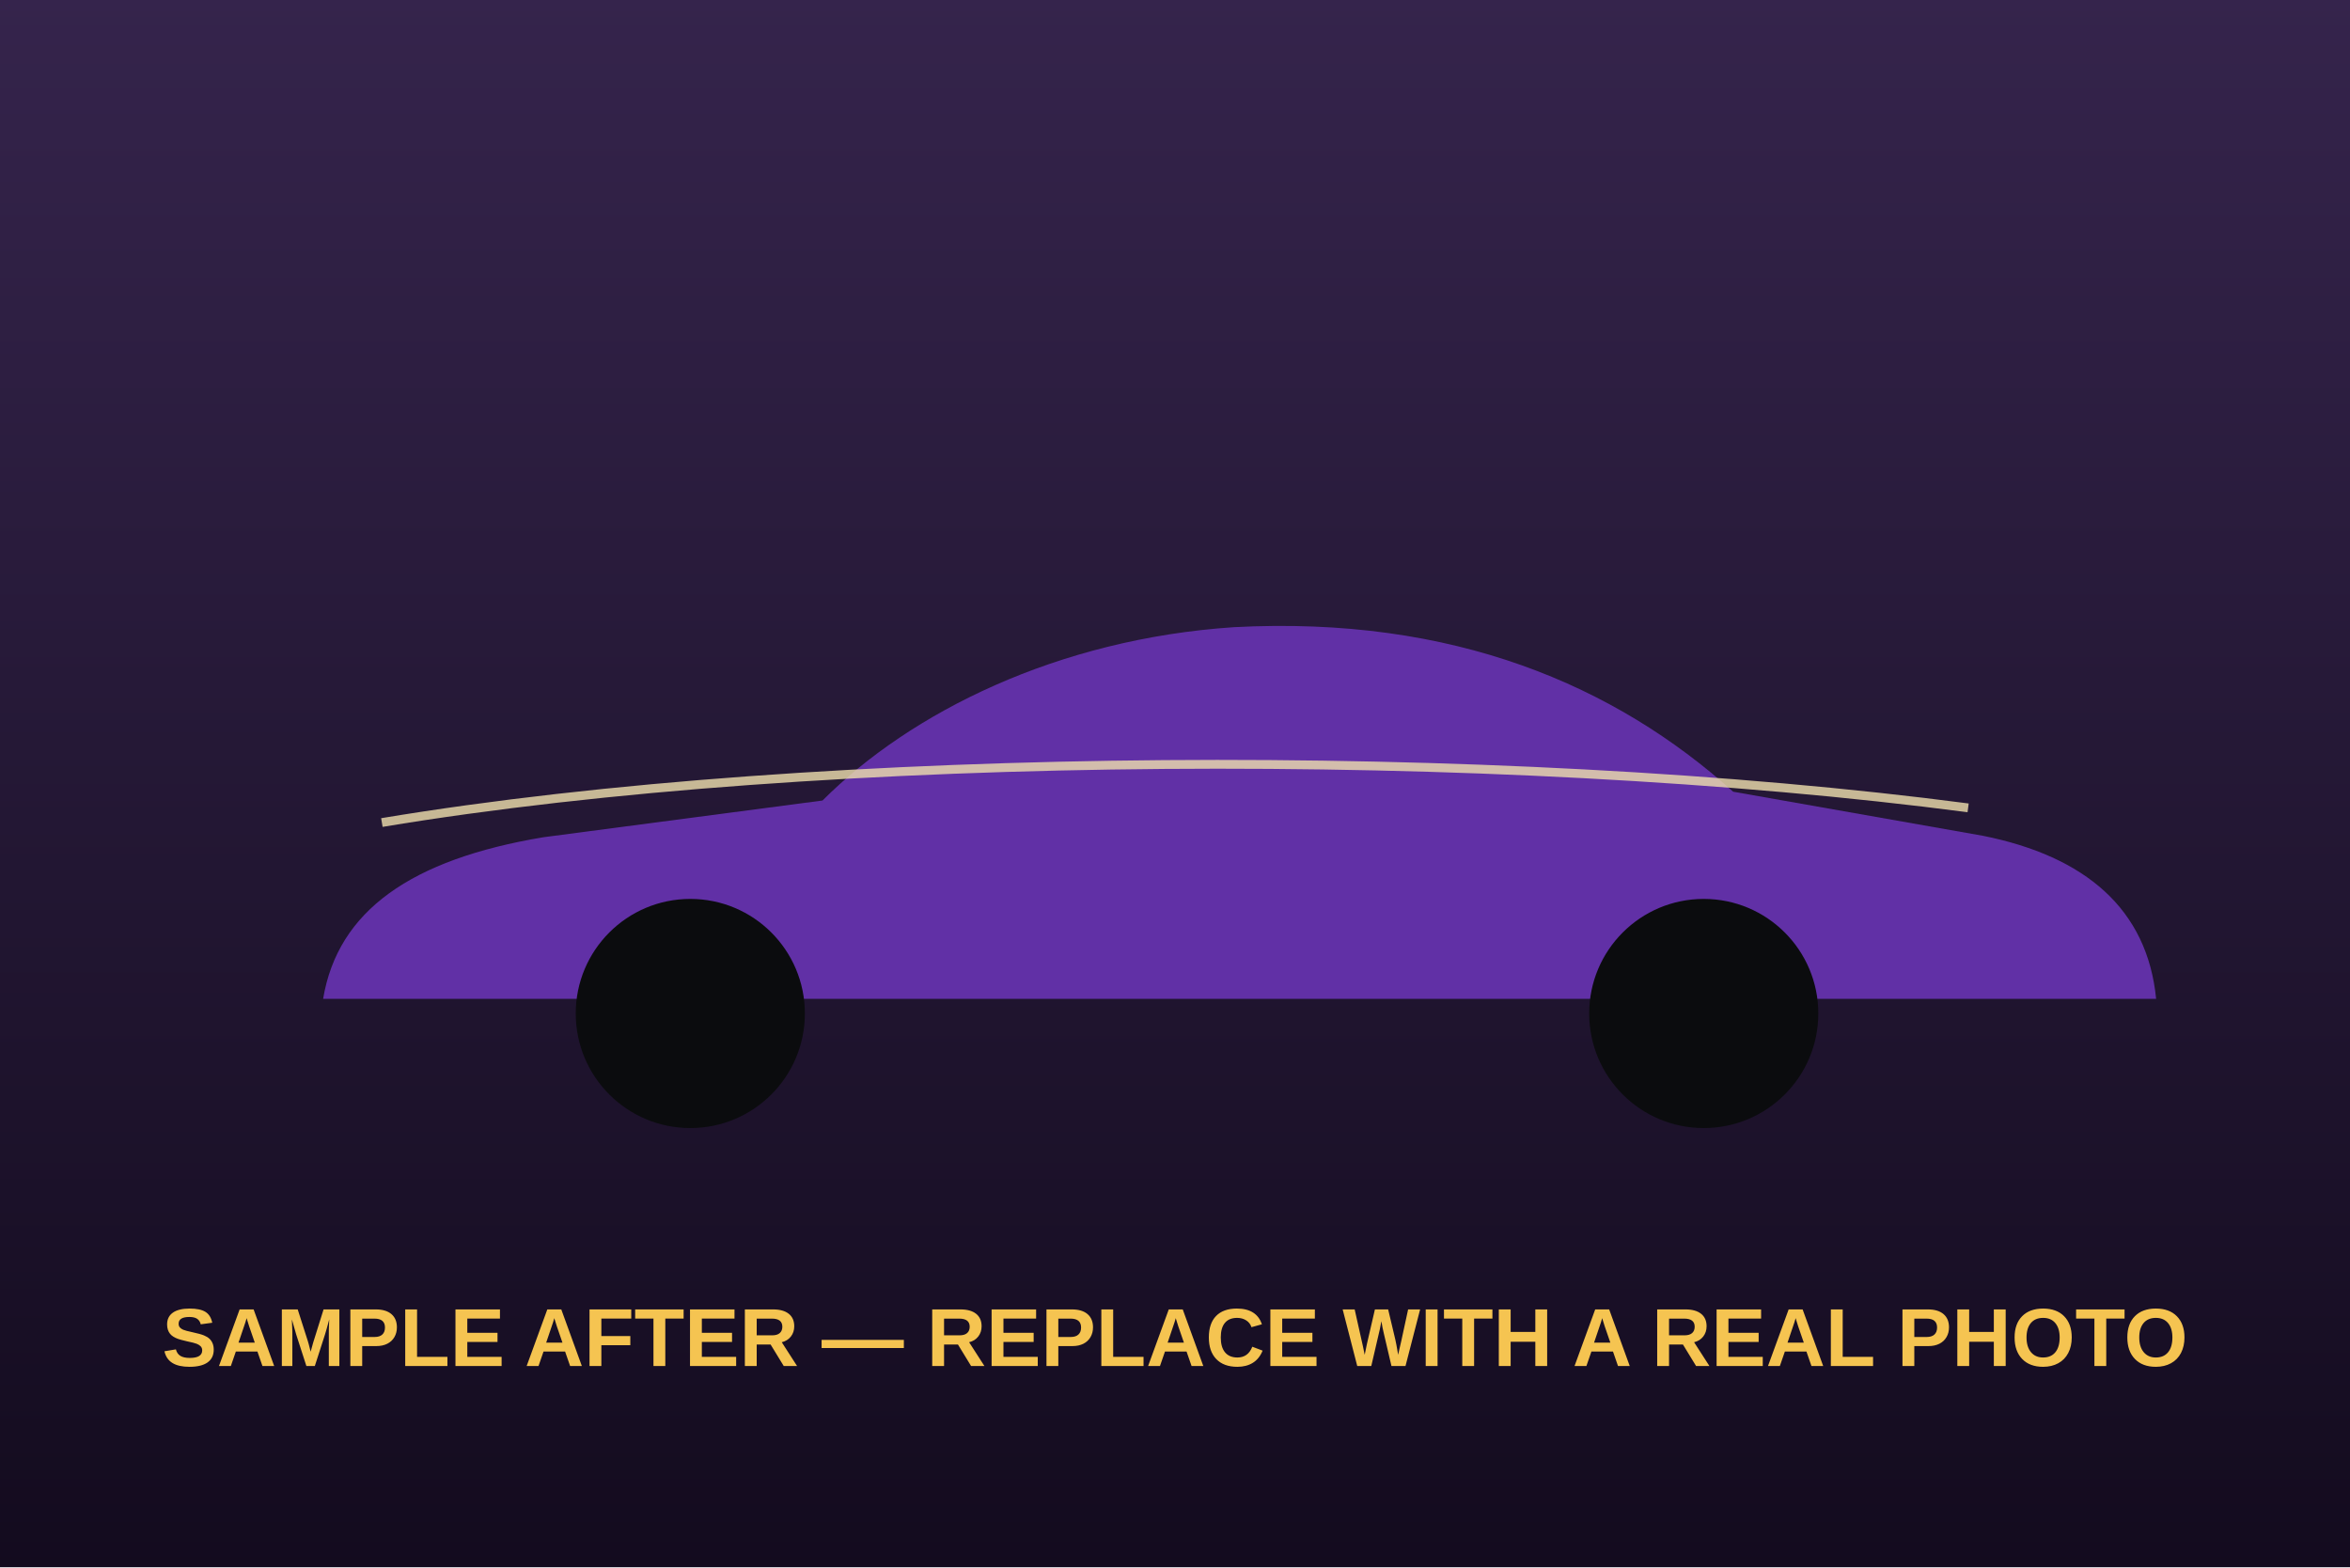
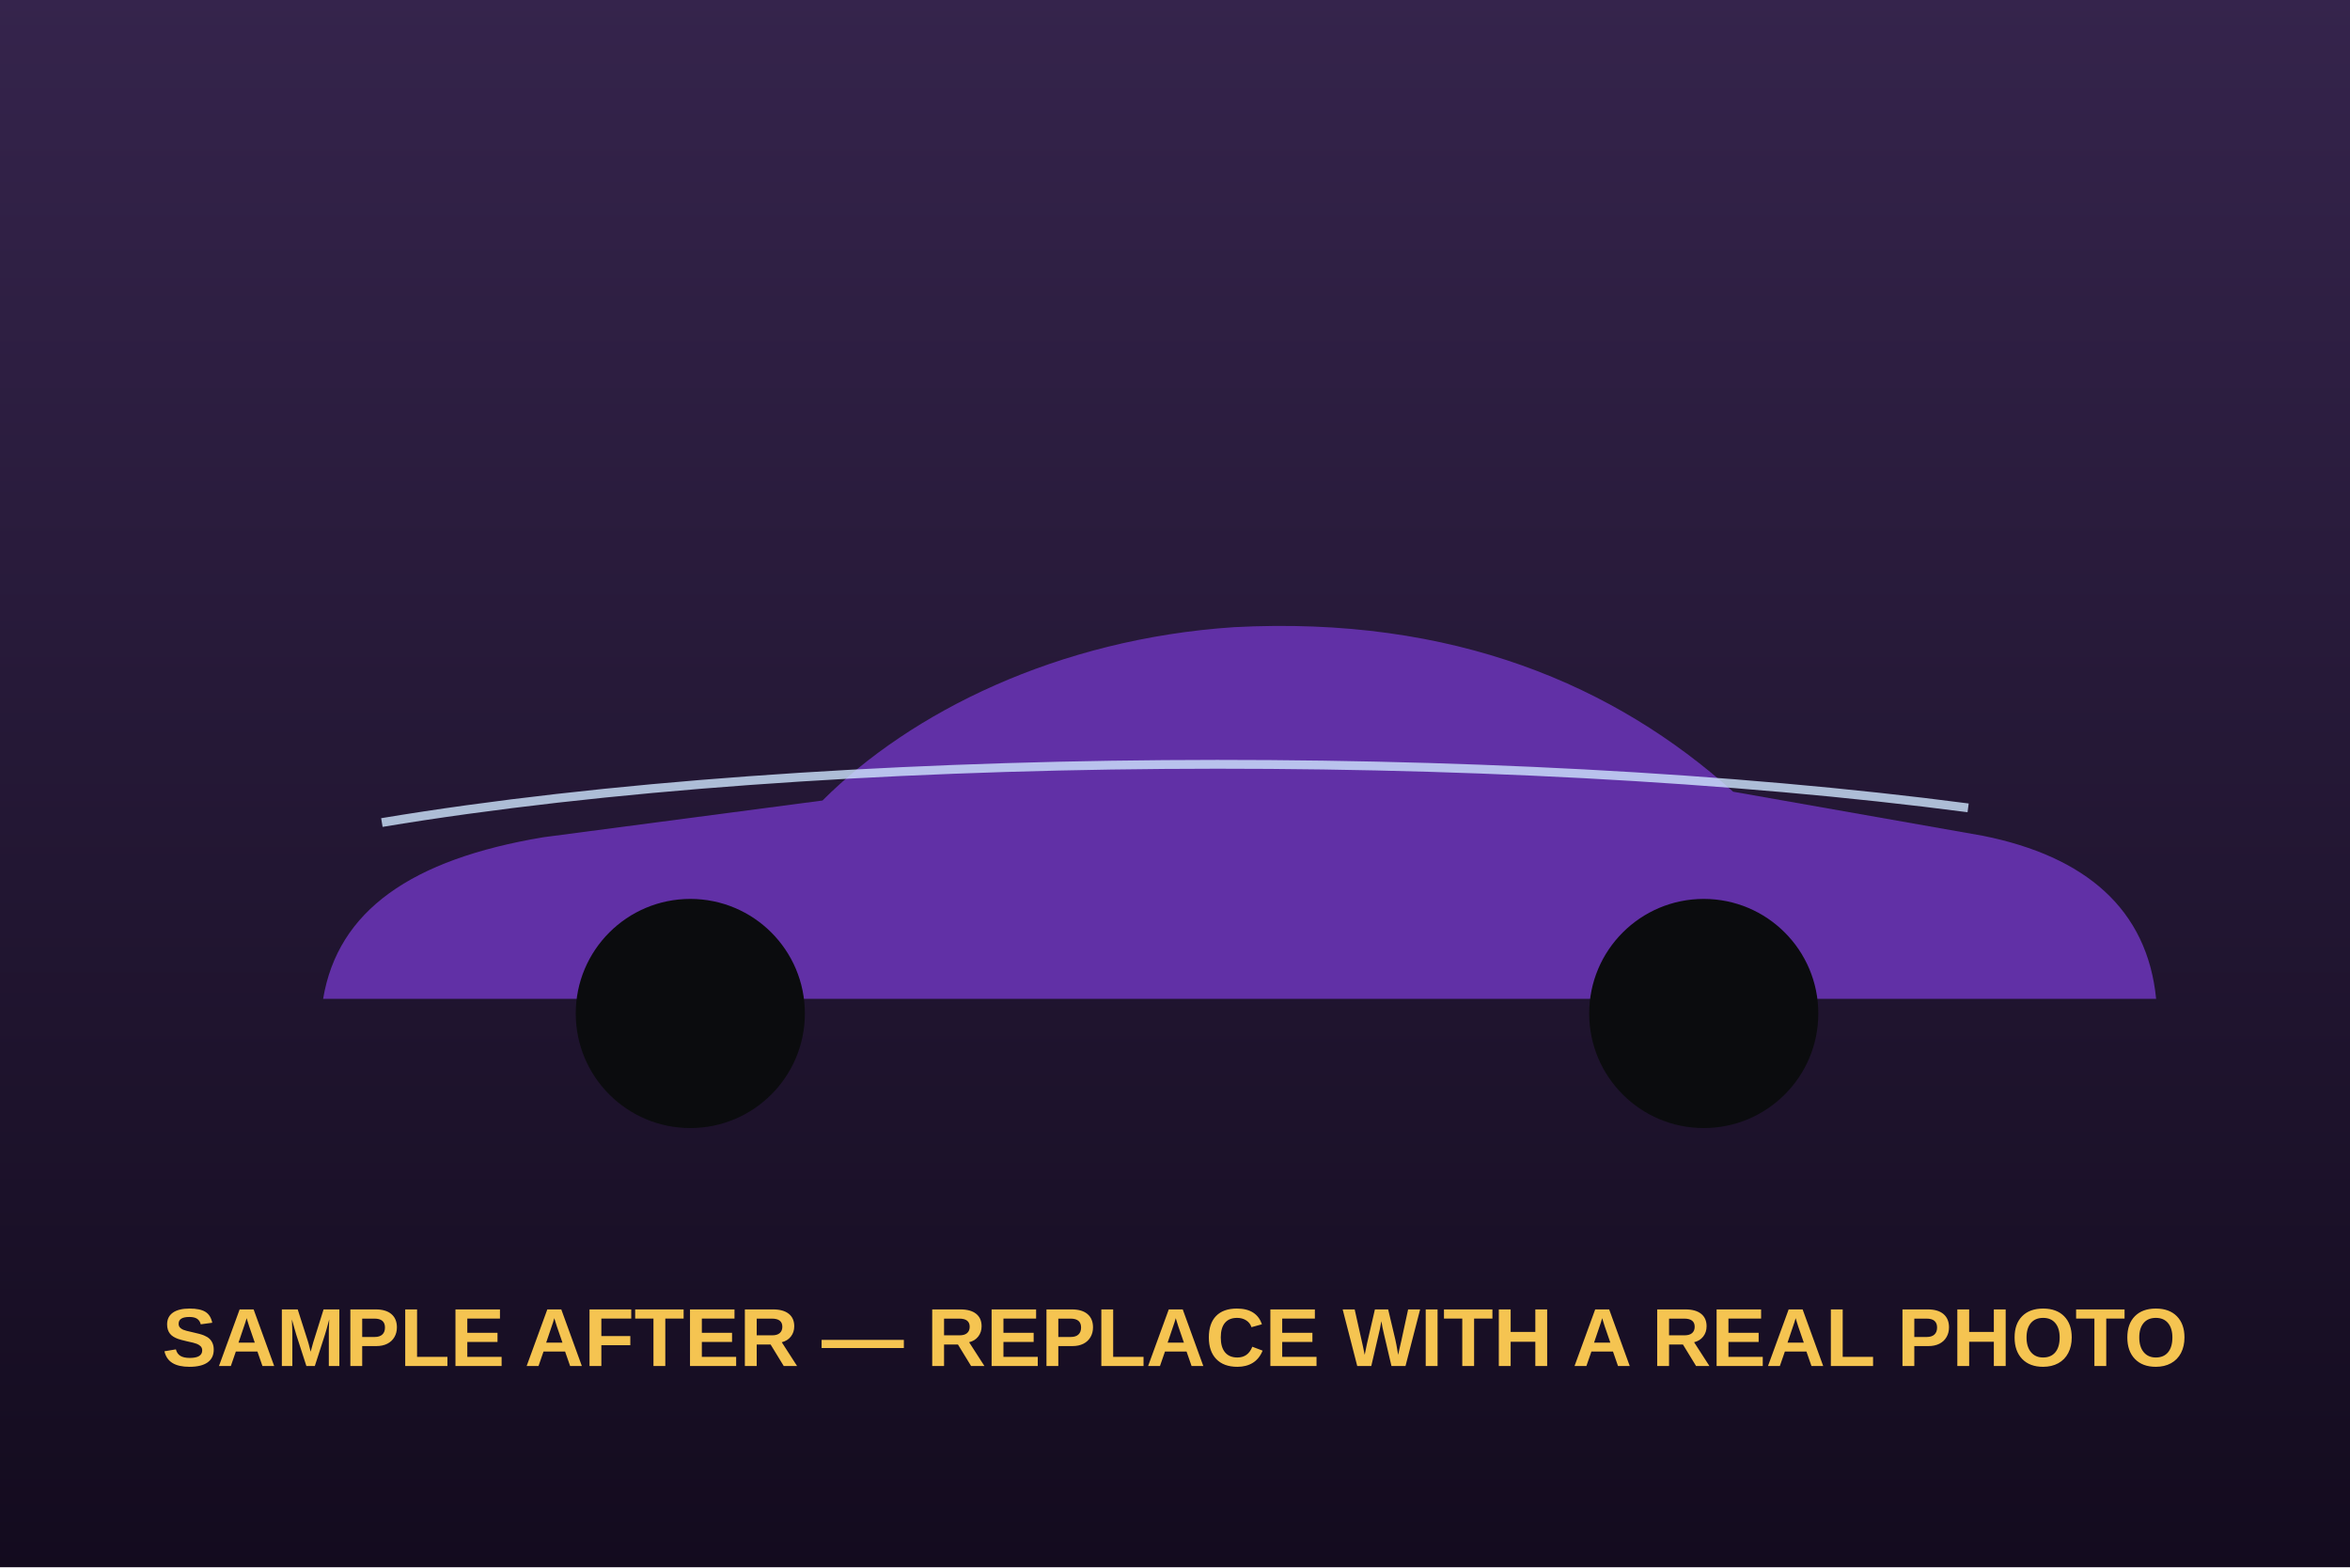
<svg xmlns="http://www.w3.org/2000/svg" viewBox="0 0 1600 1067" width="1600" height="1067">
  <defs>
    <linearGradient id="b" x1="0" y1="0" x2="0" y2="1">
      <stop offset="0" stop-color="hsl(265,35%,22%)" />
      <stop offset="1" stop-color="hsl(265,45%,8%)" />
    </linearGradient>
  </defs>
  <rect width="1600" height="1067" fill="url(#b)" />
  <path d="M220 680c10-60 60-95 150-110l190-25c60-60 160-110 280-118 150-8 260 40 340 112l170 30c70 14 112 50 118 111z" fill="hsl(265,55%,42%)" />
-   <path d="M260 560c300-50 760-52 1080-10" stroke="#f0dfae" stroke-opacity=".8" stroke-width="6" fill="none" />
+   <path d="M260 560c300-50 760-52 1080-10" stroke="#cfe6ff" stroke-opacity=".8" stroke-width="6" fill="none" />
  <circle cx="470" cy="690" r="78" fill="#0b0c0e" />
  <circle cx="1160" cy="690" r="78" fill="#0b0c0e" />
  <text x="800" y="930" text-anchor="middle" font-family="Arial,sans-serif" font-size="56" font-weight="700" fill="#f5c451">SAMPLE AFTER — REPLACE WITH A REAL PHOTO</text>
</svg>
